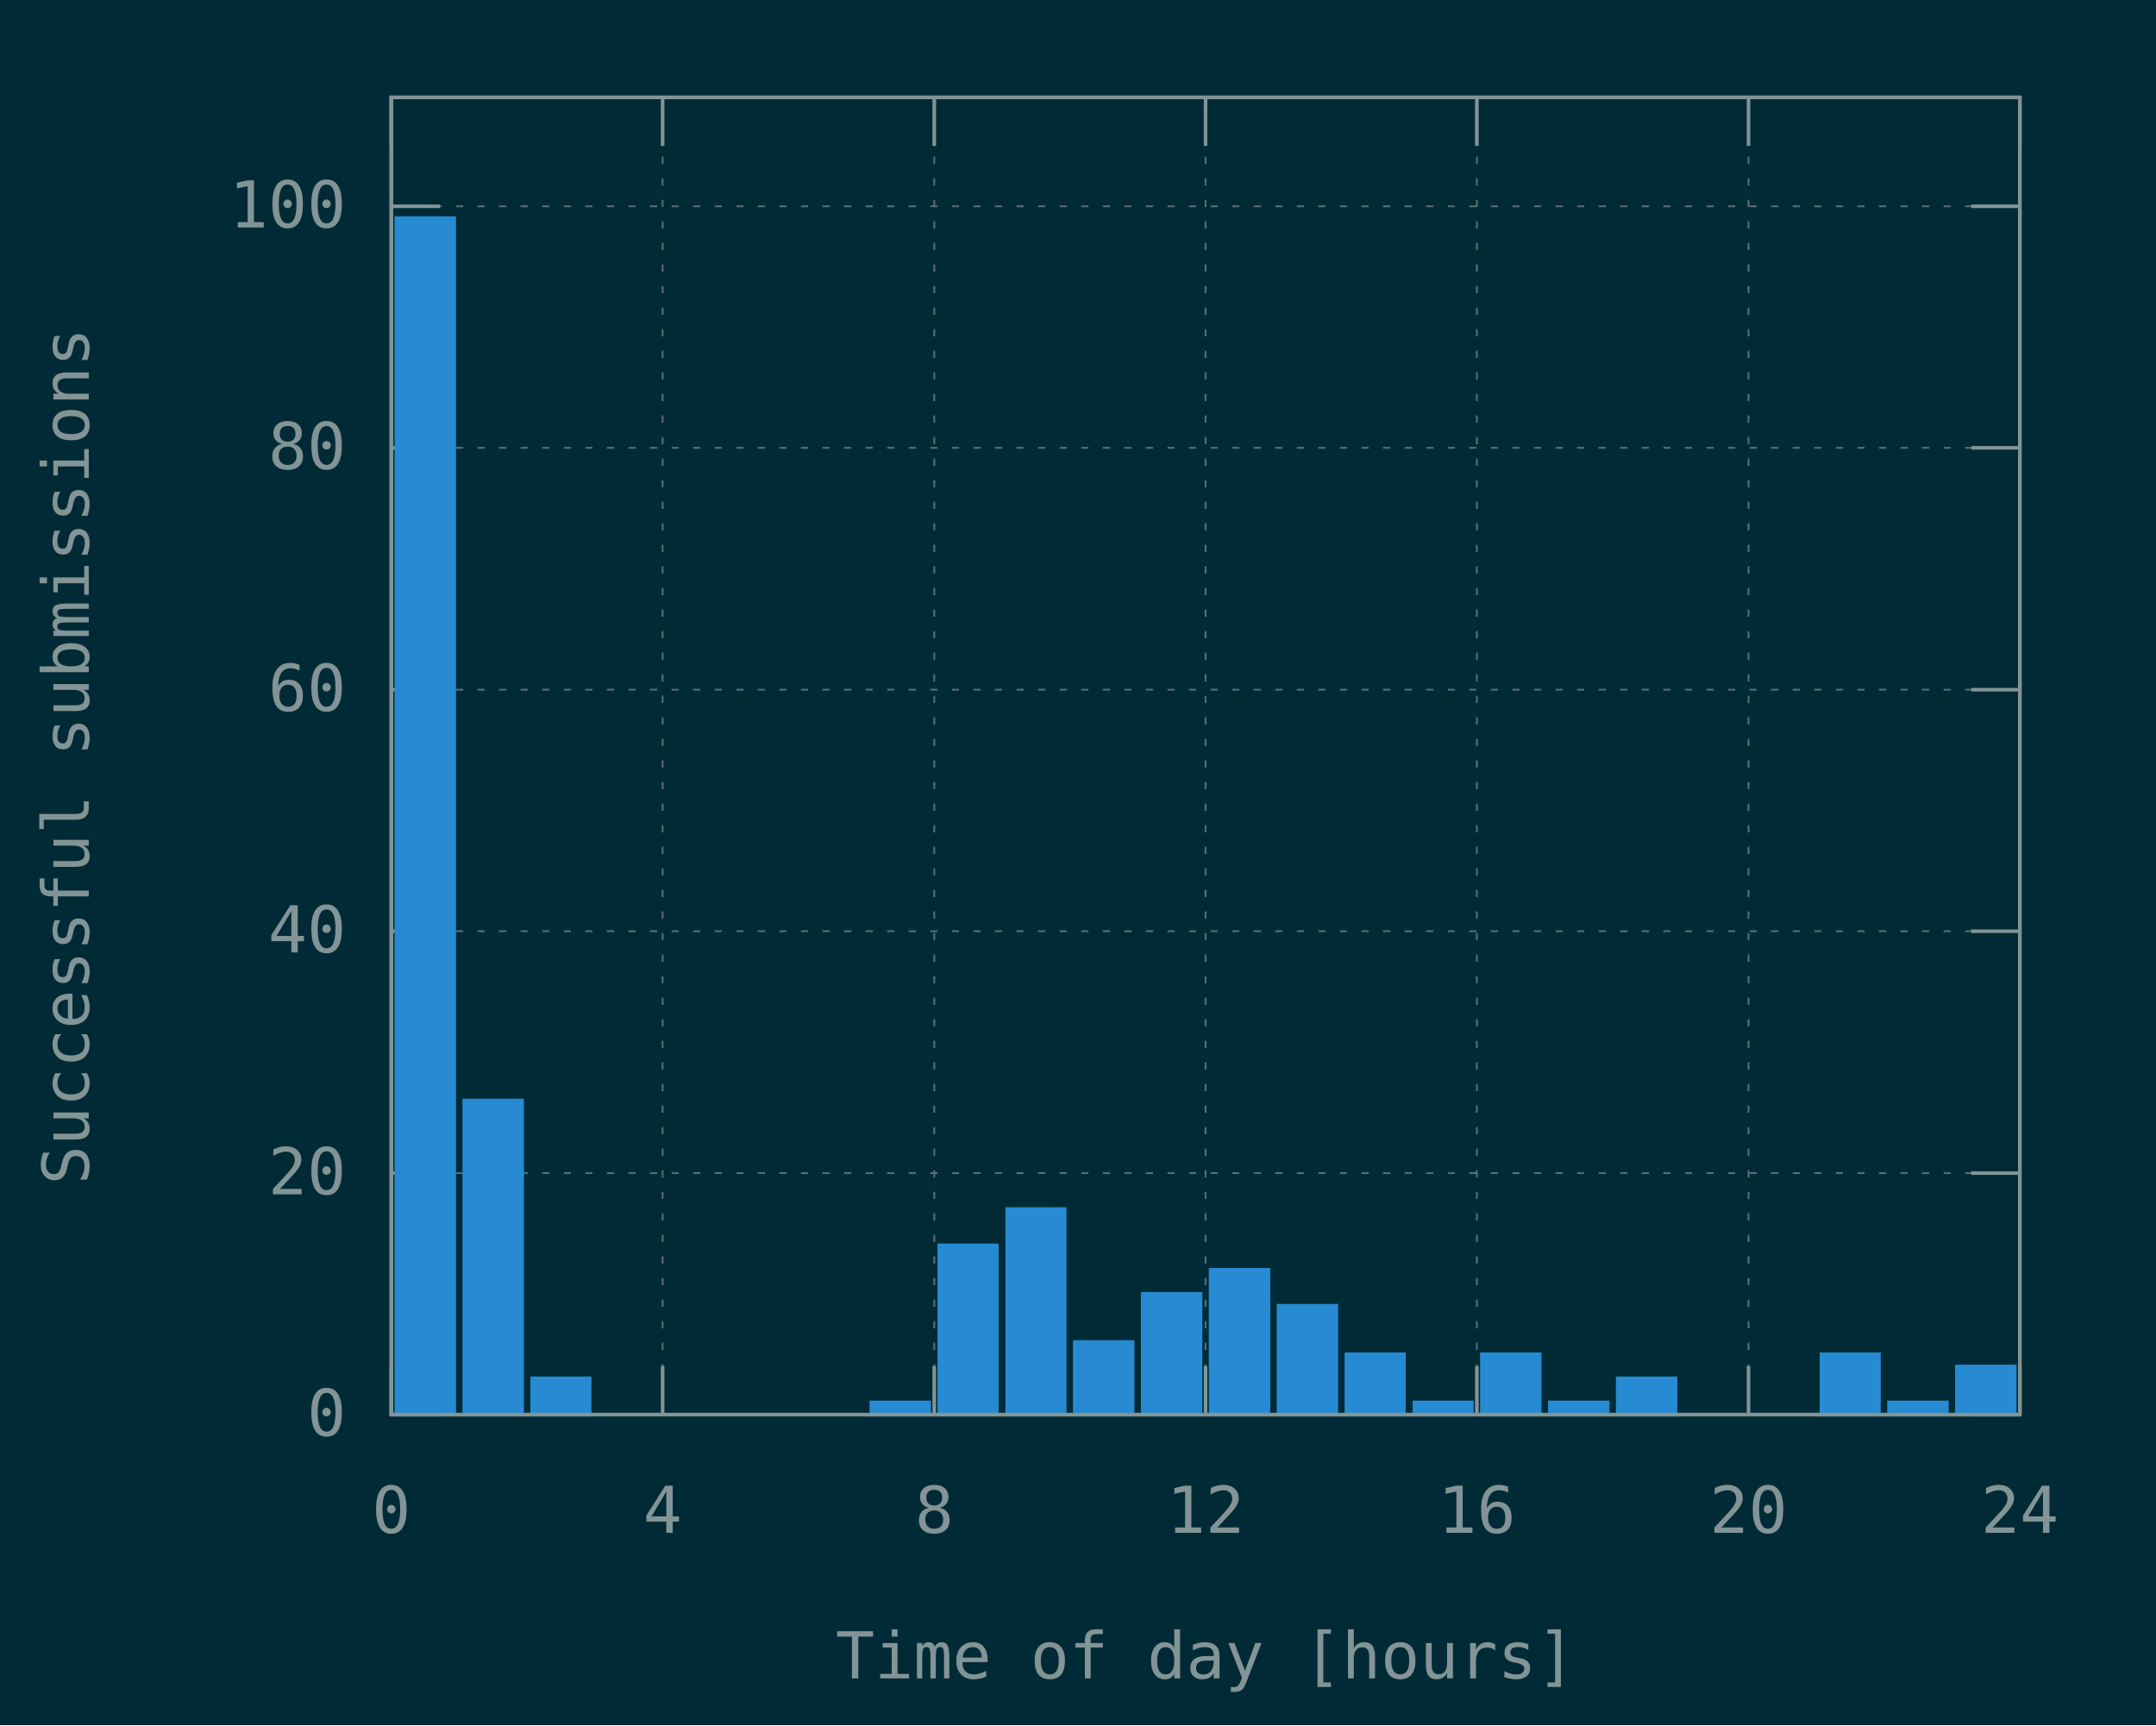
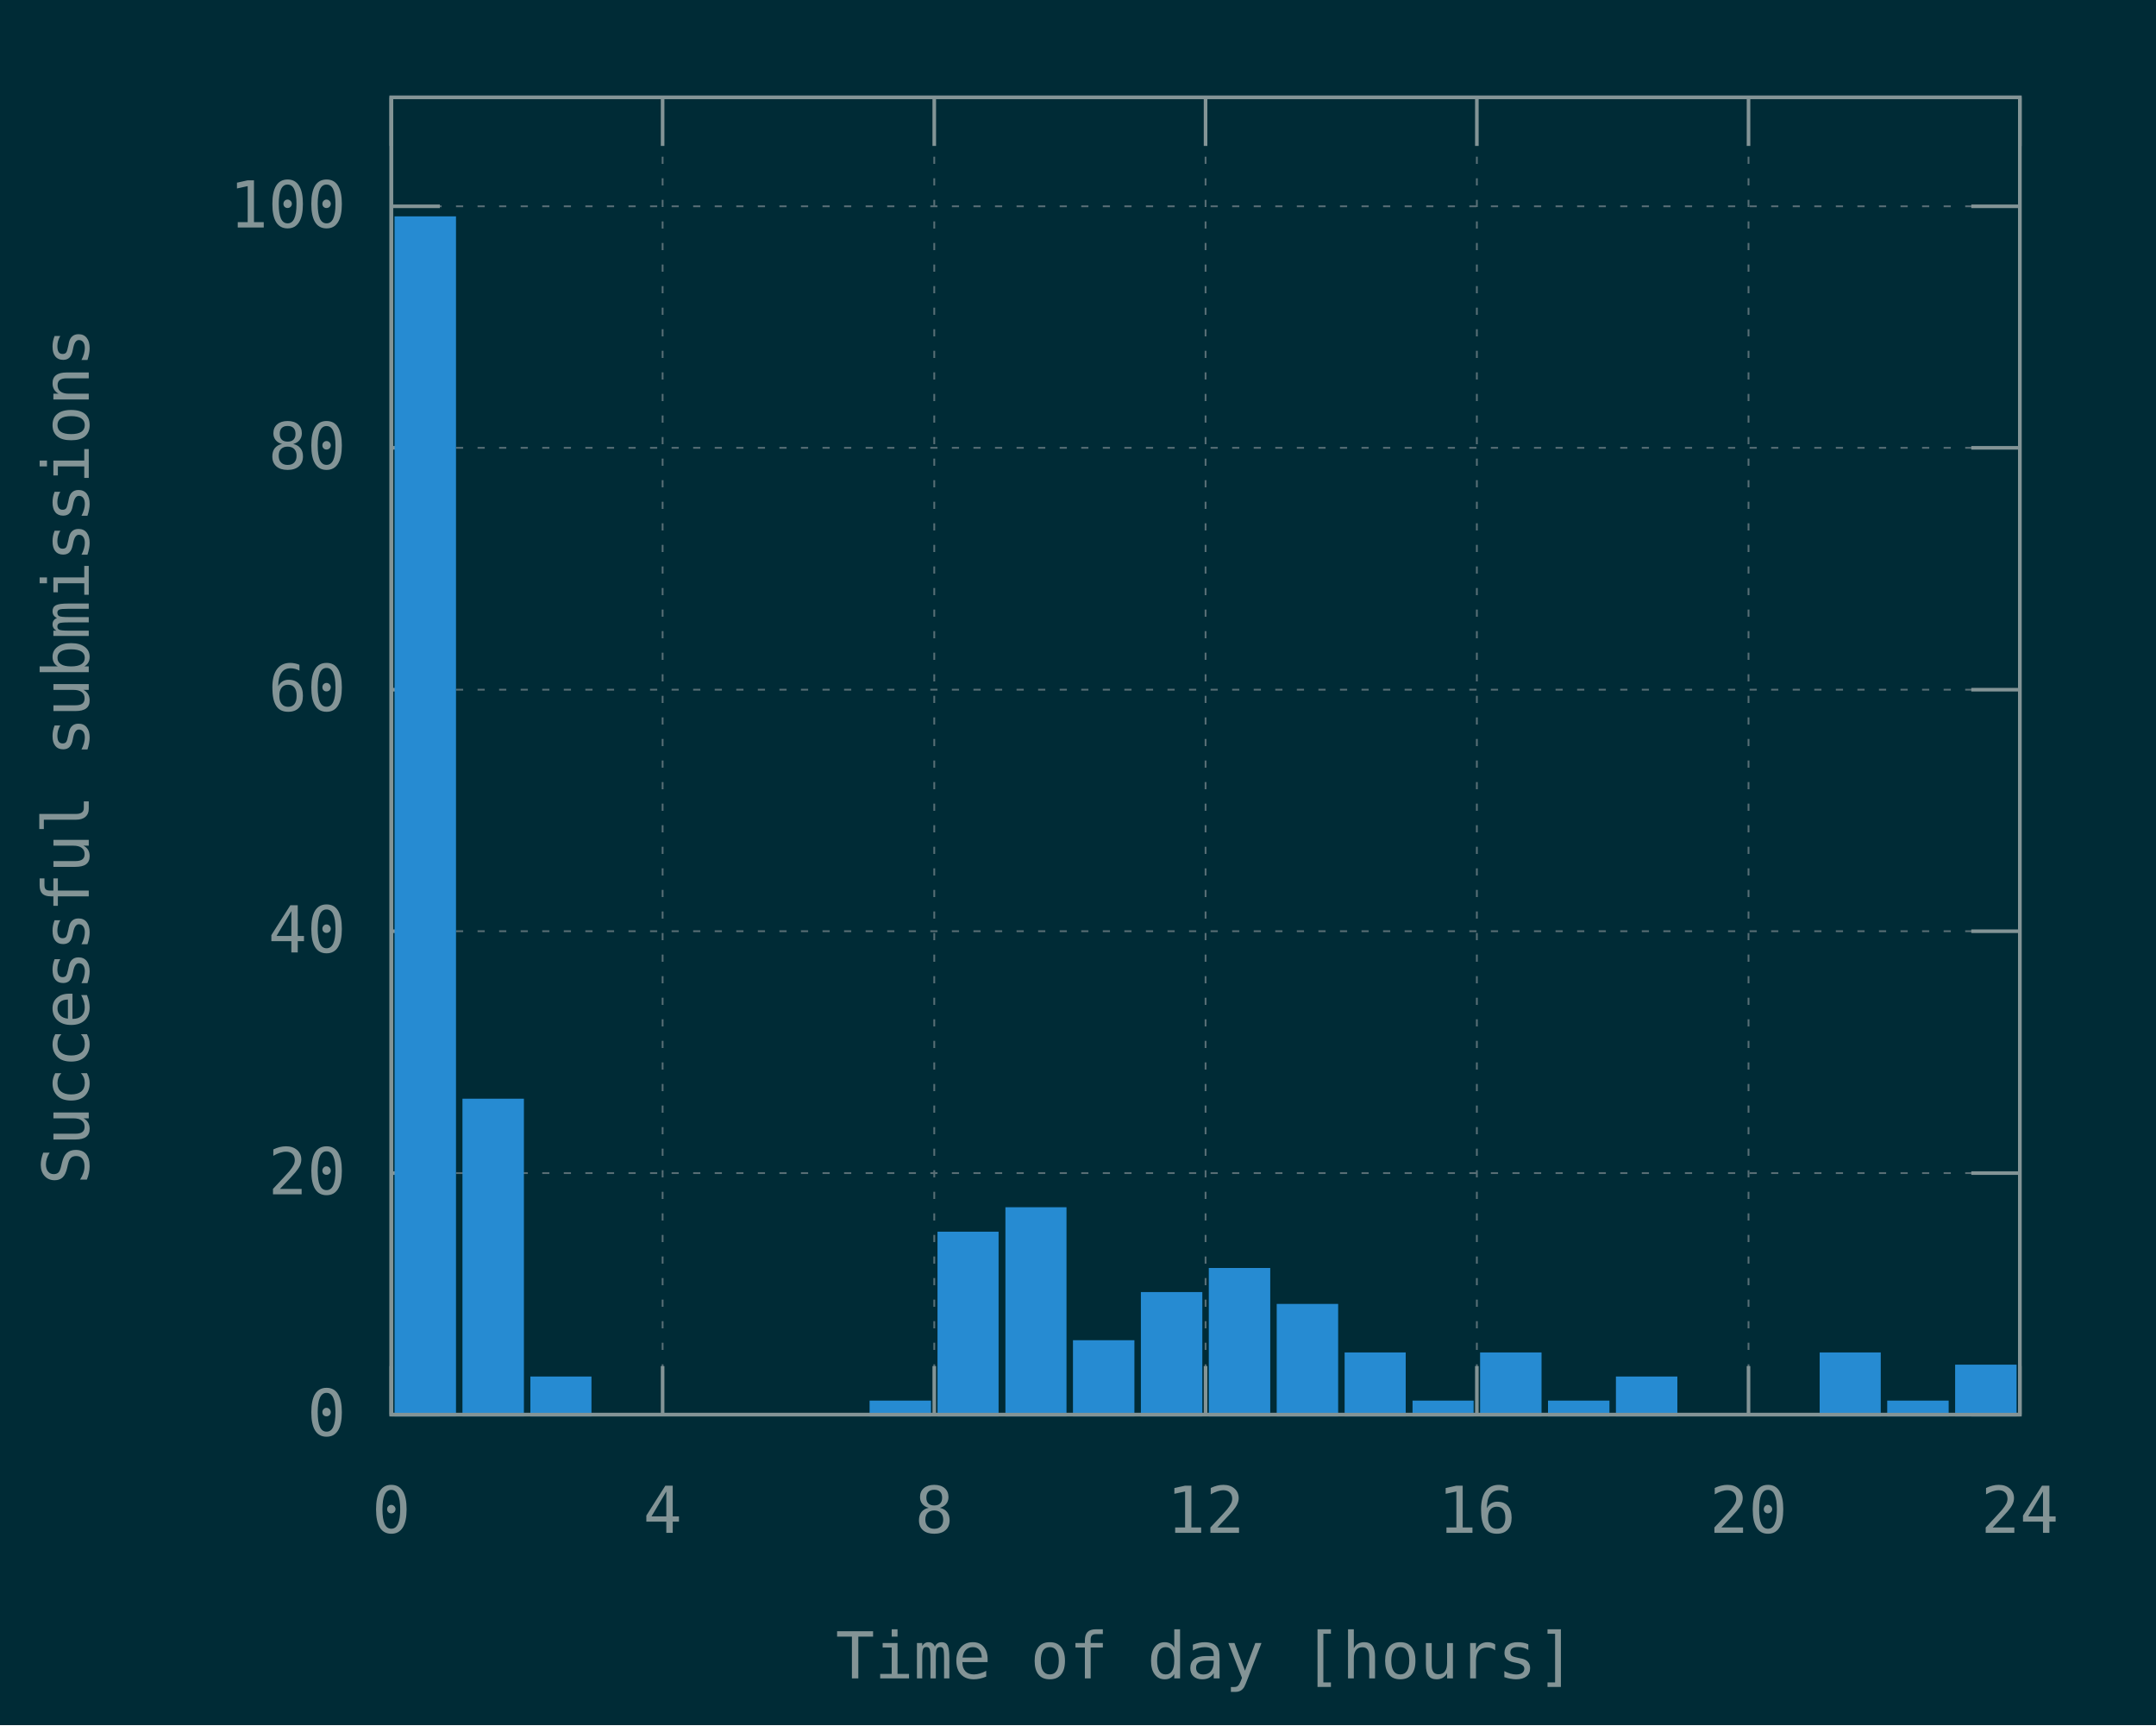
<svg xmlns="http://www.w3.org/2000/svg" xmlns:xlink="http://www.w3.org/1999/xlink" width="600" height="480" viewBox="0 0 600 480">
  <g id="gnuplot_canvas">
    <rect x="0" y="0" width="600" height="480" fill="#002b36" />
    <defs>
      <circle id="gpDot" r="0.5" stroke-width="0.5" stroke="currentColor" />
      <path id="gpPt0" stroke-width="0.148" stroke="currentColor" d="M-1,0 h2 M0,-1 v2" />
      <path id="gpPt1" stroke-width="0.148" stroke="currentColor" d="M-1,-1 L1,1 M1,-1 L-1,1" />
      <path id="gpPt2" stroke-width="0.148" stroke="currentColor" d="M-1,0 L1,0 M0,-1 L0,1 M-1,-1 L1,1 M-1,1 L1,-1" />
      <rect id="gpPt3" stroke-width="0.148" stroke="currentColor" x="-1" y="-1" width="2" height="2" />
      <rect id="gpPt4" stroke-width="0.148" stroke="currentColor" fill="currentColor" x="-1" y="-1" width="2" height="2" />
      <circle id="gpPt5" stroke-width="0.148" stroke="currentColor" cx="0" cy="0" r="1" />
      <use xlink:href="#gpPt5" id="gpPt6" fill="currentColor" stroke="none" />
      <path id="gpPt7" stroke-width="0.148" stroke="currentColor" d="M0,-1.33 L-1.33,0.67 L1.33,0.67 z" />
      <use xlink:href="#gpPt7" id="gpPt8" fill="currentColor" stroke="none" />
      <use xlink:href="#gpPt7" id="gpPt9" stroke="currentColor" transform="rotate(180)" />
      <use xlink:href="#gpPt9" id="gpPt10" fill="currentColor" stroke="none" />
      <use xlink:href="#gpPt3" id="gpPt11" stroke="currentColor" transform="rotate(45)" />
      <use xlink:href="#gpPt11" id="gpPt12" fill="currentColor" stroke="none" />
      <path id="gpPt13" stroke-width="0.148" stroke="currentColor" d="M0,1.330 L1.265,0.411 L0.782,-1.067 L-0.782,-1.076 L-1.265,0.411 z" />
      <use xlink:href="#gpPt13" id="gpPt14" fill="currentColor" stroke="none" />
      <filter id="textbox" filterUnits="objectBoundingBox" x="0" y="0" height="1" width="1">
        <feFlood flood-color="#002B36" flood-opacity="1" result="bgnd" />
        <feComposite in="SourceGraphic" in2="bgnd" operator="atop" />
      </filter>
      <filter id="greybox" filterUnits="objectBoundingBox" x="0" y="0" height="1" width="1">
        <feFlood flood-color="lightgrey" flood-opacity="1" result="grey" />
        <feComposite in="SourceGraphic" in2="grey" operator="atop" />
      </filter>
    </defs>
    <g fill="none" color="#002B36" stroke="currentColor" stroke-width="1.00" stroke-linecap="butt" stroke-linejoin="miter">
</g>
    <g fill="none" color="black" stroke="currentColor" stroke-width="1.00" stroke-linecap="butt" stroke-linejoin="miter">
</g>
    <g fill="none" color="black" stroke="rgb(131, 148, 150)" stroke-width="0.50" stroke-linecap="butt" stroke-linejoin="miter">
</g>
    <g fill="none" color="gray" stroke="currentColor" stroke-width="0.50" stroke-linecap="butt" stroke-linejoin="miter">
      <path stroke="rgb( 88, 110, 117)" stroke-dasharray="2,4" class="gridline" d="M108.9,393.6 L562.1,393.6  " />
    </g>
    <g fill="none" color="gray" stroke="rgb( 88, 110, 117)" stroke-width="1.00" stroke-linecap="butt" stroke-linejoin="miter">
</g>
    <g fill="none" color="black" stroke="currentColor" stroke-width="1.00" stroke-linecap="butt" stroke-linejoin="miter">
      <path stroke="rgb(131, 148, 150)" d="M108.9,393.6 L122.4,393.6 M562.1,393.6 L548.6,393.6  " />
      <g transform="translate(96.3,399.5)" stroke="none" fill="rgb(131,148,150)" font-family="Inconsolata" font-size="18.00" text-anchor="end">
        <text>
          <tspan font-family="Inconsolata"> 0</tspan>
        </text>
      </g>
    </g>
    <g fill="none" color="black" stroke="currentColor" stroke-width="1.00" stroke-linecap="butt" stroke-linejoin="miter">
</g>
    <g fill="none" color="black" stroke="rgb(131, 148, 150)" stroke-width="0.50" stroke-linecap="butt" stroke-linejoin="miter">
</g>
    <g fill="none" color="gray" stroke="currentColor" stroke-width="0.50" stroke-linecap="butt" stroke-linejoin="miter">
      <path stroke="rgb( 88, 110, 117)" stroke-dasharray="2,4" class="gridline" d="M108.9,326.4 L562.1,326.4  " />
    </g>
    <g fill="none" color="gray" stroke="rgb( 88, 110, 117)" stroke-width="1.00" stroke-linecap="butt" stroke-linejoin="miter">
</g>
    <g fill="none" color="black" stroke="currentColor" stroke-width="1.00" stroke-linecap="butt" stroke-linejoin="miter">
      <path stroke="rgb(131, 148, 150)" d="M108.9,326.4 L122.4,326.4 M562.1,326.4 L548.6,326.4  " />
      <g transform="translate(96.3,332.3)" stroke="none" fill="rgb(131,148,150)" font-family="Inconsolata" font-size="18.00" text-anchor="end">
        <text>
          <tspan font-family="Inconsolata"> 20</tspan>
        </text>
      </g>
    </g>
    <g fill="none" color="black" stroke="currentColor" stroke-width="1.00" stroke-linecap="butt" stroke-linejoin="miter">
</g>
    <g fill="none" color="black" stroke="rgb(131, 148, 150)" stroke-width="0.50" stroke-linecap="butt" stroke-linejoin="miter">
</g>
    <g fill="none" color="gray" stroke="currentColor" stroke-width="0.50" stroke-linecap="butt" stroke-linejoin="miter">
      <path stroke="rgb( 88, 110, 117)" stroke-dasharray="2,4" class="gridline" d="M108.9,259.1 L562.1,259.1  " />
    </g>
    <g fill="none" color="gray" stroke="rgb( 88, 110, 117)" stroke-width="1.00" stroke-linecap="butt" stroke-linejoin="miter">
</g>
    <g fill="none" color="black" stroke="currentColor" stroke-width="1.00" stroke-linecap="butt" stroke-linejoin="miter">
      <path stroke="rgb(131, 148, 150)" d="M108.9,259.1 L122.4,259.1 M562.1,259.1 L548.6,259.1  " />
      <g transform="translate(96.3,265.0)" stroke="none" fill="rgb(131,148,150)" font-family="Inconsolata" font-size="18.00" text-anchor="end">
        <text>
          <tspan font-family="Inconsolata"> 40</tspan>
        </text>
      </g>
    </g>
    <g fill="none" color="black" stroke="currentColor" stroke-width="1.00" stroke-linecap="butt" stroke-linejoin="miter">
</g>
    <g fill="none" color="black" stroke="rgb(131, 148, 150)" stroke-width="0.50" stroke-linecap="butt" stroke-linejoin="miter">
</g>
    <g fill="none" color="gray" stroke="currentColor" stroke-width="0.50" stroke-linecap="butt" stroke-linejoin="miter">
      <path stroke="rgb( 88, 110, 117)" stroke-dasharray="2,4" class="gridline" d="M108.9,191.9 L562.1,191.9  " />
    </g>
    <g fill="none" color="gray" stroke="rgb( 88, 110, 117)" stroke-width="1.00" stroke-linecap="butt" stroke-linejoin="miter">
</g>
    <g fill="none" color="black" stroke="currentColor" stroke-width="1.00" stroke-linecap="butt" stroke-linejoin="miter">
      <path stroke="rgb(131, 148, 150)" d="M108.9,191.9 L122.4,191.9 M562.1,191.9 L548.6,191.9  " />
      <g transform="translate(96.3,197.8)" stroke="none" fill="rgb(131,148,150)" font-family="Inconsolata" font-size="18.00" text-anchor="end">
        <text>
          <tspan font-family="Inconsolata"> 60</tspan>
        </text>
      </g>
    </g>
    <g fill="none" color="black" stroke="currentColor" stroke-width="1.00" stroke-linecap="butt" stroke-linejoin="miter">
</g>
    <g fill="none" color="black" stroke="rgb(131, 148, 150)" stroke-width="0.50" stroke-linecap="butt" stroke-linejoin="miter">
</g>
    <g fill="none" color="gray" stroke="currentColor" stroke-width="0.50" stroke-linecap="butt" stroke-linejoin="miter">
      <path stroke="rgb( 88, 110, 117)" stroke-dasharray="2,4" class="gridline" d="M108.9,124.6 L562.1,124.6  " />
    </g>
    <g fill="none" color="gray" stroke="rgb( 88, 110, 117)" stroke-width="1.00" stroke-linecap="butt" stroke-linejoin="miter">
</g>
    <g fill="none" color="black" stroke="currentColor" stroke-width="1.00" stroke-linecap="butt" stroke-linejoin="miter">
      <path stroke="rgb(131, 148, 150)" d="M108.9,124.6 L122.4,124.6 M562.1,124.6 L548.6,124.6  " />
      <g transform="translate(96.3,130.5)" stroke="none" fill="rgb(131,148,150)" font-family="Inconsolata" font-size="18.00" text-anchor="end">
        <text>
          <tspan font-family="Inconsolata"> 80</tspan>
        </text>
      </g>
    </g>
    <g fill="none" color="black" stroke="currentColor" stroke-width="1.00" stroke-linecap="butt" stroke-linejoin="miter">
</g>
    <g fill="none" color="black" stroke="rgb(131, 148, 150)" stroke-width="0.50" stroke-linecap="butt" stroke-linejoin="miter">
</g>
    <g fill="none" color="gray" stroke="currentColor" stroke-width="0.50" stroke-linecap="butt" stroke-linejoin="miter">
      <path stroke="rgb( 88, 110, 117)" stroke-dasharray="2,4" class="gridline" d="M108.9,57.4 L562.1,57.4  " />
    </g>
    <g fill="none" color="gray" stroke="rgb( 88, 110, 117)" stroke-width="1.00" stroke-linecap="butt" stroke-linejoin="miter">
</g>
    <g fill="none" color="black" stroke="currentColor" stroke-width="1.00" stroke-linecap="butt" stroke-linejoin="miter">
      <path stroke="rgb(131, 148, 150)" d="M108.9,57.4 L122.4,57.4 M562.1,57.4 L548.6,57.4  " />
      <g transform="translate(96.3,63.3)" stroke="none" fill="rgb(131,148,150)" font-family="Inconsolata" font-size="18.00" text-anchor="end">
        <text>
          <tspan font-family="Inconsolata"> 100</tspan>
        </text>
      </g>
    </g>
    <g fill="none" color="black" stroke="currentColor" stroke-width="1.00" stroke-linecap="butt" stroke-linejoin="miter">
</g>
    <g fill="none" color="black" stroke="rgb(131, 148, 150)" stroke-width="0.50" stroke-linecap="butt" stroke-linejoin="miter">
</g>
    <g fill="none" color="gray" stroke="currentColor" stroke-width="0.50" stroke-linecap="butt" stroke-linejoin="miter">
      <path stroke="rgb( 88, 110, 117)" stroke-dasharray="2,4" class="gridline" d="M108.9,393.6 L108.9,27.1  " />
    </g>
    <g fill="none" color="gray" stroke="rgb( 88, 110, 117)" stroke-width="1.00" stroke-linecap="butt" stroke-linejoin="miter">
</g>
    <g fill="none" color="black" stroke="currentColor" stroke-width="1.00" stroke-linecap="butt" stroke-linejoin="miter">
      <path stroke="rgb(131, 148, 150)" d="M108.9,393.6 L108.9,380.1 M108.9,27.1 L108.9,40.6  " />
      <g transform="translate(108.9,426.5)" stroke="none" fill="rgb(131,148,150)" font-family="Inconsolata" font-size="18.00" text-anchor="middle">
        <text>
          <tspan font-family="Inconsolata"> 0</tspan>
        </text>
      </g>
    </g>
    <g fill="none" color="black" stroke="currentColor" stroke-width="1.00" stroke-linecap="butt" stroke-linejoin="miter">
</g>
    <g fill="none" color="black" stroke="rgb(131, 148, 150)" stroke-width="0.50" stroke-linecap="butt" stroke-linejoin="miter">
</g>
    <g fill="none" color="gray" stroke="currentColor" stroke-width="0.50" stroke-linecap="butt" stroke-linejoin="miter">
      <path stroke="rgb( 88, 110, 117)" stroke-dasharray="2,4" class="gridline" d="M184.4,393.6 L184.4,27.1  " />
    </g>
    <g fill="none" color="gray" stroke="rgb( 88, 110, 117)" stroke-width="1.00" stroke-linecap="butt" stroke-linejoin="miter">
</g>
    <g fill="none" color="black" stroke="currentColor" stroke-width="1.00" stroke-linecap="butt" stroke-linejoin="miter">
      <path stroke="rgb(131, 148, 150)" d="M184.4,393.6 L184.4,380.1 M184.4,27.1 L184.4,40.6  " />
      <g transform="translate(184.4,426.5)" stroke="none" fill="rgb(131,148,150)" font-family="Inconsolata" font-size="18.00" text-anchor="middle">
        <text>
          <tspan font-family="Inconsolata"> 4</tspan>
        </text>
      </g>
    </g>
    <g fill="none" color="black" stroke="currentColor" stroke-width="1.00" stroke-linecap="butt" stroke-linejoin="miter">
</g>
    <g fill="none" color="black" stroke="rgb(131, 148, 150)" stroke-width="0.50" stroke-linecap="butt" stroke-linejoin="miter">
</g>
    <g fill="none" color="gray" stroke="currentColor" stroke-width="0.50" stroke-linecap="butt" stroke-linejoin="miter">
      <path stroke="rgb( 88, 110, 117)" stroke-dasharray="2,4" class="gridline" d="M260.0,393.6 L260.0,27.1  " />
    </g>
    <g fill="none" color="gray" stroke="rgb( 88, 110, 117)" stroke-width="1.00" stroke-linecap="butt" stroke-linejoin="miter">
</g>
    <g fill="none" color="black" stroke="currentColor" stroke-width="1.00" stroke-linecap="butt" stroke-linejoin="miter">
      <path stroke="rgb(131, 148, 150)" d="M260.0,393.6 L260.0,380.1 M260.0,27.1 L260.0,40.6  " />
      <g transform="translate(260.0,426.5)" stroke="none" fill="rgb(131,148,150)" font-family="Inconsolata" font-size="18.00" text-anchor="middle">
        <text>
          <tspan font-family="Inconsolata"> 8</tspan>
        </text>
      </g>
    </g>
    <g fill="none" color="black" stroke="currentColor" stroke-width="1.00" stroke-linecap="butt" stroke-linejoin="miter">
</g>
    <g fill="none" color="black" stroke="rgb(131, 148, 150)" stroke-width="0.50" stroke-linecap="butt" stroke-linejoin="miter">
</g>
    <g fill="none" color="gray" stroke="currentColor" stroke-width="0.50" stroke-linecap="butt" stroke-linejoin="miter">
      <path stroke="rgb( 88, 110, 117)" stroke-dasharray="2,4" class="gridline" d="M335.5,393.6 L335.5,27.1  " />
    </g>
    <g fill="none" color="gray" stroke="rgb( 88, 110, 117)" stroke-width="1.00" stroke-linecap="butt" stroke-linejoin="miter">
</g>
    <g fill="none" color="black" stroke="currentColor" stroke-width="1.00" stroke-linecap="butt" stroke-linejoin="miter">
      <path stroke="rgb(131, 148, 150)" d="M335.5,393.6 L335.5,380.1 M335.5,27.1 L335.5,40.6  " />
      <g transform="translate(335.5,426.5)" stroke="none" fill="rgb(131,148,150)" font-family="Inconsolata" font-size="18.00" text-anchor="middle">
        <text>
          <tspan font-family="Inconsolata"> 12</tspan>
        </text>
      </g>
    </g>
    <g fill="none" color="black" stroke="currentColor" stroke-width="1.00" stroke-linecap="butt" stroke-linejoin="miter">
</g>
    <g fill="none" color="black" stroke="rgb(131, 148, 150)" stroke-width="0.50" stroke-linecap="butt" stroke-linejoin="miter">
</g>
    <g fill="none" color="gray" stroke="currentColor" stroke-width="0.50" stroke-linecap="butt" stroke-linejoin="miter">
      <path stroke="rgb( 88, 110, 117)" stroke-dasharray="2,4" class="gridline" d="M411.0,393.6 L411.0,27.1  " />
    </g>
    <g fill="none" color="gray" stroke="rgb( 88, 110, 117)" stroke-width="1.00" stroke-linecap="butt" stroke-linejoin="miter">
</g>
    <g fill="none" color="black" stroke="currentColor" stroke-width="1.00" stroke-linecap="butt" stroke-linejoin="miter">
      <path stroke="rgb(131, 148, 150)" d="M411.0,393.6 L411.0,380.1 M411.0,27.1 L411.0,40.6  " />
      <g transform="translate(411.0,426.5)" stroke="none" fill="rgb(131,148,150)" font-family="Inconsolata" font-size="18.00" text-anchor="middle">
        <text>
          <tspan font-family="Inconsolata"> 16</tspan>
        </text>
      </g>
    </g>
    <g fill="none" color="black" stroke="currentColor" stroke-width="1.00" stroke-linecap="butt" stroke-linejoin="miter">
</g>
    <g fill="none" color="black" stroke="rgb(131, 148, 150)" stroke-width="0.50" stroke-linecap="butt" stroke-linejoin="miter">
</g>
    <g fill="none" color="gray" stroke="currentColor" stroke-width="0.50" stroke-linecap="butt" stroke-linejoin="miter">
      <path stroke="rgb( 88, 110, 117)" stroke-dasharray="2,4" class="gridline" d="M486.6,393.6 L486.6,40.6 L486.6,27.1  " />
    </g>
    <g fill="none" color="gray" stroke="rgb( 88, 110, 117)" stroke-width="1.00" stroke-linecap="butt" stroke-linejoin="miter">
</g>
    <g fill="none" color="black" stroke="currentColor" stroke-width="1.00" stroke-linecap="butt" stroke-linejoin="miter">
      <path stroke="rgb(131, 148, 150)" d="M486.6,393.6 L486.6,380.1 M486.6,27.1 L486.6,40.6  " />
      <g transform="translate(486.6,426.5)" stroke="none" fill="rgb(131,148,150)" font-family="Inconsolata" font-size="18.00" text-anchor="middle">
        <text>
          <tspan font-family="Inconsolata"> 20</tspan>
        </text>
      </g>
    </g>
    <g fill="none" color="black" stroke="currentColor" stroke-width="1.00" stroke-linecap="butt" stroke-linejoin="miter">
</g>
    <g fill="none" color="black" stroke="rgb(131, 148, 150)" stroke-width="0.50" stroke-linecap="butt" stroke-linejoin="miter">
</g>
    <g fill="none" color="gray" stroke="currentColor" stroke-width="0.50" stroke-linecap="butt" stroke-linejoin="miter">
      <path stroke="rgb( 88, 110, 117)" stroke-dasharray="2,4" class="gridline" d="M562.1,393.6 L562.1,27.1  " />
    </g>
    <g fill="none" color="gray" stroke="rgb( 88, 110, 117)" stroke-width="1.00" stroke-linecap="butt" stroke-linejoin="miter">
</g>
    <g fill="none" color="black" stroke="currentColor" stroke-width="1.00" stroke-linecap="butt" stroke-linejoin="miter">
      <path stroke="rgb(131, 148, 150)" d="M562.1,393.6 L562.1,380.1 M562.1,27.1 L562.1,40.6  " />
      <g transform="translate(562.1,426.5)" stroke="none" fill="rgb(131,148,150)" font-family="Inconsolata" font-size="18.00" text-anchor="middle">
        <text>
          <tspan font-family="Inconsolata"> 24</tspan>
        </text>
      </g>
    </g>
    <g fill="none" color="black" stroke="currentColor" stroke-width="1.00" stroke-linecap="butt" stroke-linejoin="miter">
</g>
    <g fill="none" color="black" stroke="currentColor" stroke-width="1.00" stroke-linecap="butt" stroke-linejoin="miter">
      <path stroke="rgb(131, 148, 150)" d="M108.9,27.1 L108.9,393.6 L562.1,393.6 L562.1,27.1 L108.9,27.1 Z  " />
    </g>
    <g fill="none" color="black" stroke="currentColor" stroke-width="1.00" stroke-linecap="butt" stroke-linejoin="miter">
      <g transform="translate(24.7,210.4) rotate(270)" stroke="none" fill="rgb(131,148,150)" font-family="Inconsolata" font-size="18.00" text-anchor="middle">
        <text>
          <tspan font-family="Inconsolata">Successful submissions</tspan>
        </text>
      </g>
    </g>
    <g fill="none" color="black" stroke="currentColor" stroke-width="1.00" stroke-linecap="butt" stroke-linejoin="miter">
      <g transform="translate(335.5,467.0)" stroke="none" fill="rgb(131,148,150)" font-family="Inconsolata" font-size="18.00" text-anchor="middle">
        <text>
          <tspan font-family="Inconsolata">Time of day [hours]</tspan>
        </text>
      </g>
    </g>
    <g fill="none" color="black" stroke="currentColor" stroke-width="1.00" stroke-linecap="butt" stroke-linejoin="miter">
</g>
    <g id="gnuplot_plot_1">
      <g fill="none" color="black" stroke="currentColor" stroke-width="1.00" stroke-linecap="butt" stroke-linejoin="miter">
        <g stroke="none" shape-rendering="crispEdges">
          <polygon fill="rgb( 38, 139, 210)" points="110.3,393.6 126.5,393.6 126.5,60.6 110.3,60.6 " />
        </g>
        <path stroke="rgb( 38, 139, 210)" d="M110.3,393.6 L110.3,60.7 L126.4,60.7 L126.4,393.6 L110.3,393.6 Z  " />
        <g stroke="none" shape-rendering="crispEdges">
          <polygon fill="rgb( 38, 139, 210)" points="129.2,393.6 145.4,393.6 145.4,306.1 129.2,306.1 " />
        </g>
        <path stroke="rgb( 38, 139, 210)" d="M129.2,393.6 L129.2,306.2 L145.3,306.2 L145.3,393.6 L129.2,393.6 Z  " />
        <g stroke="none" shape-rendering="crispEdges">
          <polygon fill="rgb( 38, 139, 210)" points="148.1,393.6 164.2,393.6 164.2,383.4 148.1,383.4 " />
        </g>
        <path stroke="rgb( 38, 139, 210)" d="M148.1,393.6 L148.1,383.5 L164.1,383.5 L164.1,393.6 L148.1,393.6 Z  " />
        <g stroke="none" shape-rendering="crispEdges">
          <polygon fill="rgb( 38, 139, 210)" points="242.5,393.6 258.7,393.6 258.7,390.1 242.5,390.1 " />
        </g>
        <path stroke="rgb( 38, 139, 210)" d="M242.5,393.6 L242.5,390.2 L258.6,390.2 L258.6,393.6 L242.5,393.6 Z  " />
        <g stroke="none" shape-rendering="crispEdges">
-           <polygon fill="rgb( 38, 139, 210)" points="261.4,393.6 277.5,393.6 277.5,346.4 261.4,346.4 " />
-         </g>
-         <path stroke="rgb( 38, 139, 210)" d="M261.4,393.6 L261.4,346.5 L277.4,346.5 L277.4,393.6 L261.4,393.6 Z  " />
+           <polygon fill="rgb( 38, 139, 210)" points="261.4,393.6 277.5,393.6 277.5,343.1 261.4,343.1 " />
+         </g>
+         <path stroke="rgb( 38, 139, 210)" d="M261.4,393.6 L261.4,343.2 L277.4,343.2 L277.4,393.6 L261.4,393.6 Z  " />
        <g stroke="none" shape-rendering="crispEdges">
          <polygon fill="rgb( 38, 139, 210)" points="280.3,393.6 296.4,393.6 296.4,336.3 280.3,336.3 " />
        </g>
        <path stroke="rgb( 38, 139, 210)" d="M280.3,393.6 L280.3,336.4 L296.3,336.4 L296.3,393.6 L280.3,393.6 Z  " />
        <g stroke="none" shape-rendering="crispEdges">
          <polygon fill="rgb( 38, 139, 210)" points="299.1,393.6 315.3,393.6 315.3,373.3 299.1,373.3 " />
        </g>
        <path stroke="rgb( 38, 139, 210)" d="M299.1,393.6 L299.1,373.4 L315.2,373.4 L315.2,393.6 L299.1,393.6 Z  " />
        <g stroke="none" shape-rendering="crispEdges">
          <polygon fill="rgb( 38, 139, 210)" points="318.0,393.6 334.2,393.6 334.2,359.9 318.0,359.9 " />
        </g>
        <path stroke="rgb( 38, 139, 210)" d="M318.0,393.6 L318.0,360.0 L334.1,360.0 L334.1,393.6 L318.0,393.6 Z  " />
        <g stroke="none" shape-rendering="crispEdges">
          <polygon fill="rgb( 38, 139, 210)" points="336.9,393.6 353.1,393.6 353.1,353.2 336.9,353.2 " />
        </g>
        <path stroke="rgb( 38, 139, 210)" d="M336.9,393.6 L336.9,353.3 L353.0,353.3 L353.0,393.6 L336.9,393.6 Z  " />
        <g stroke="none" shape-rendering="crispEdges">
          <polygon fill="rgb( 38, 139, 210)" points="355.8,393.6 372.0,393.6 372.0,363.2 355.8,363.2 " />
        </g>
        <path stroke="rgb( 38, 139, 210)" d="M355.8,393.6 L355.8,363.3 L371.9,363.3 L371.9,393.6 L355.8,393.6 Z  " />
        <g stroke="none" shape-rendering="crispEdges">
          <polygon fill="rgb( 38, 139, 210)" points="374.7,393.6 390.8,393.6 390.8,376.7 374.7,376.7 " />
        </g>
        <path stroke="rgb( 38, 139, 210)" d="M374.7,393.6 L374.7,376.8 L390.7,376.8 L390.7,393.6 L374.7,393.6 Z  " />
        <g stroke="none" shape-rendering="crispEdges">
          <polygon fill="rgb( 38, 139, 210)" points="393.6,393.6 409.7,393.6 409.7,390.1 393.6,390.1 " />
        </g>
        <path stroke="rgb( 38, 139, 210)" d="M393.6,393.6 L393.6,390.2 L409.6,390.2 L409.6,393.6 L393.6,393.6 Z  " />
        <g stroke="none" shape-rendering="crispEdges">
          <polygon fill="rgb( 38, 139, 210)" points="412.4,393.6 428.6,393.6 428.6,376.7 412.4,376.7 " />
        </g>
        <path stroke="rgb( 38, 139, 210)" d="M412.4,393.6 L412.4,376.8 L428.5,376.8 L428.5,393.6 L412.4,393.6 Z  " />
        <g stroke="none" shape-rendering="crispEdges">
          <polygon fill="rgb( 38, 139, 210)" points="431.3,393.6 447.5,393.6 447.5,390.1 431.3,390.1 " />
        </g>
        <path stroke="rgb( 38, 139, 210)" d="M431.3,393.6 L431.3,390.2 L447.4,390.2 L447.4,393.6 L431.3,393.6 Z  " />
        <g stroke="none" shape-rendering="crispEdges">
          <polygon fill="rgb( 38, 139, 210)" points="450.2,393.6 466.4,393.6 466.4,383.4 450.2,383.4 " />
        </g>
        <path stroke="rgb( 38, 139, 210)" d="M450.2,393.6 L450.2,383.5 L466.3,383.5 L466.3,393.6 L450.2,393.6 Z  " />
        <g stroke="none" shape-rendering="crispEdges">
          <polygon fill="rgb( 38, 139, 210)" points="506.9,393.6 523.0,393.6 523.0,376.7 506.9,376.7 " />
        </g>
        <path stroke="rgb( 38, 139, 210)" d="M506.9,393.6 L506.9,376.8 L522.9,376.8 L522.9,393.6 L506.9,393.6 Z  " />
        <g stroke="none" shape-rendering="crispEdges">
          <polygon fill="rgb( 38, 139, 210)" points="525.7,393.6 541.9,393.6 541.9,390.1 525.7,390.1 " />
        </g>
        <path stroke="rgb( 38, 139, 210)" d="M525.7,393.6 L525.7,390.2 L541.8,390.2 L541.8,393.6 L525.7,393.6 Z  " />
        <g stroke="none" shape-rendering="crispEdges">
          <polygon fill="rgb( 38, 139, 210)" points="544.6,393.6 560.8,393.6 560.8,380.1 544.6,380.1 " />
        </g>
        <path stroke="rgb( 38, 139, 210)" d="M544.6,393.6 L544.6,380.2 L560.7,380.2 L560.7,393.6 L544.6,393.6 Z  " />
      </g>
    </g>
    <g fill="none" color="#002B36" stroke="rgb( 38, 139, 210)" stroke-width="2.00" stroke-linecap="butt" stroke-linejoin="miter">
</g>
    <g fill="none" color="black" stroke="currentColor" stroke-width="2.00" stroke-linecap="butt" stroke-linejoin="miter">
</g>
    <g fill="none" color="black" stroke="black" stroke-width="1.00" stroke-linecap="butt" stroke-linejoin="miter">
</g>
    <g fill="none" color="black" stroke="currentColor" stroke-width="1.00" stroke-linecap="butt" stroke-linejoin="miter">
      <path stroke="rgb(131, 148, 150)" d="M108.9,27.1 L108.9,393.6 L562.1,393.6 L562.1,27.1 L108.9,27.1 Z  " />
    </g>
    <g fill="none" color="black" stroke="currentColor" stroke-width="1.00" stroke-linecap="butt" stroke-linejoin="miter">
</g>
  </g>
</svg>
